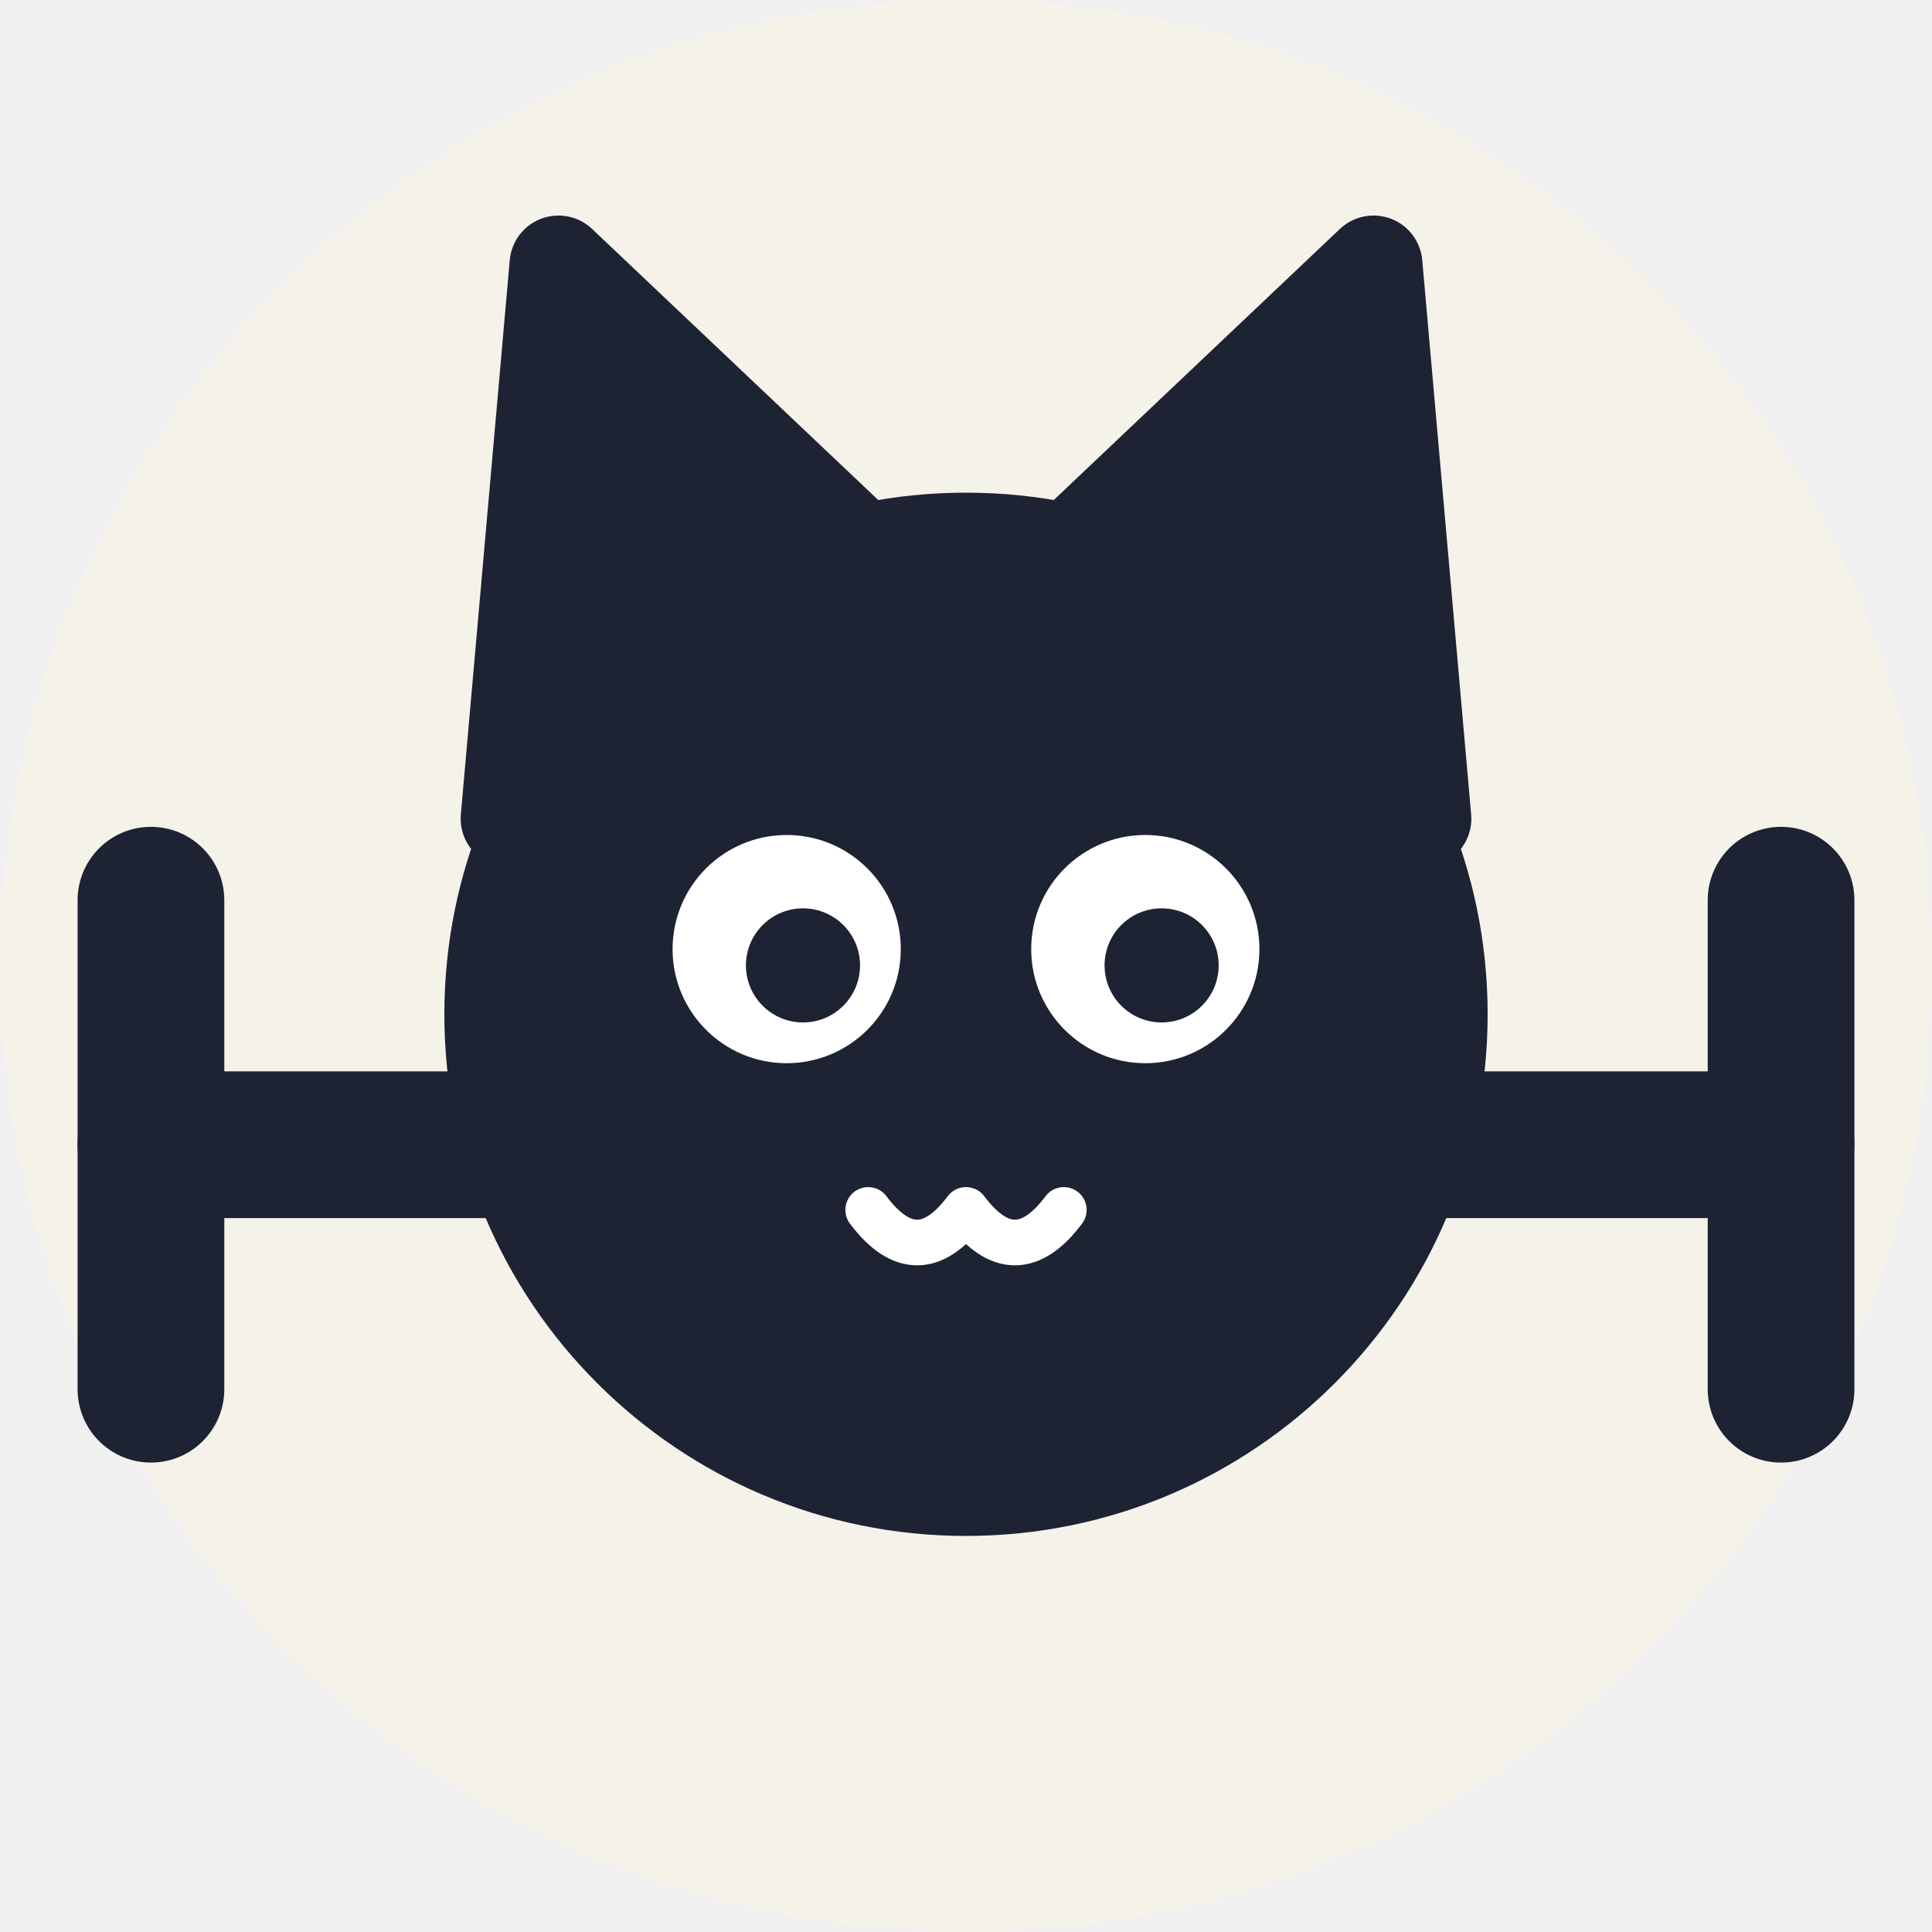
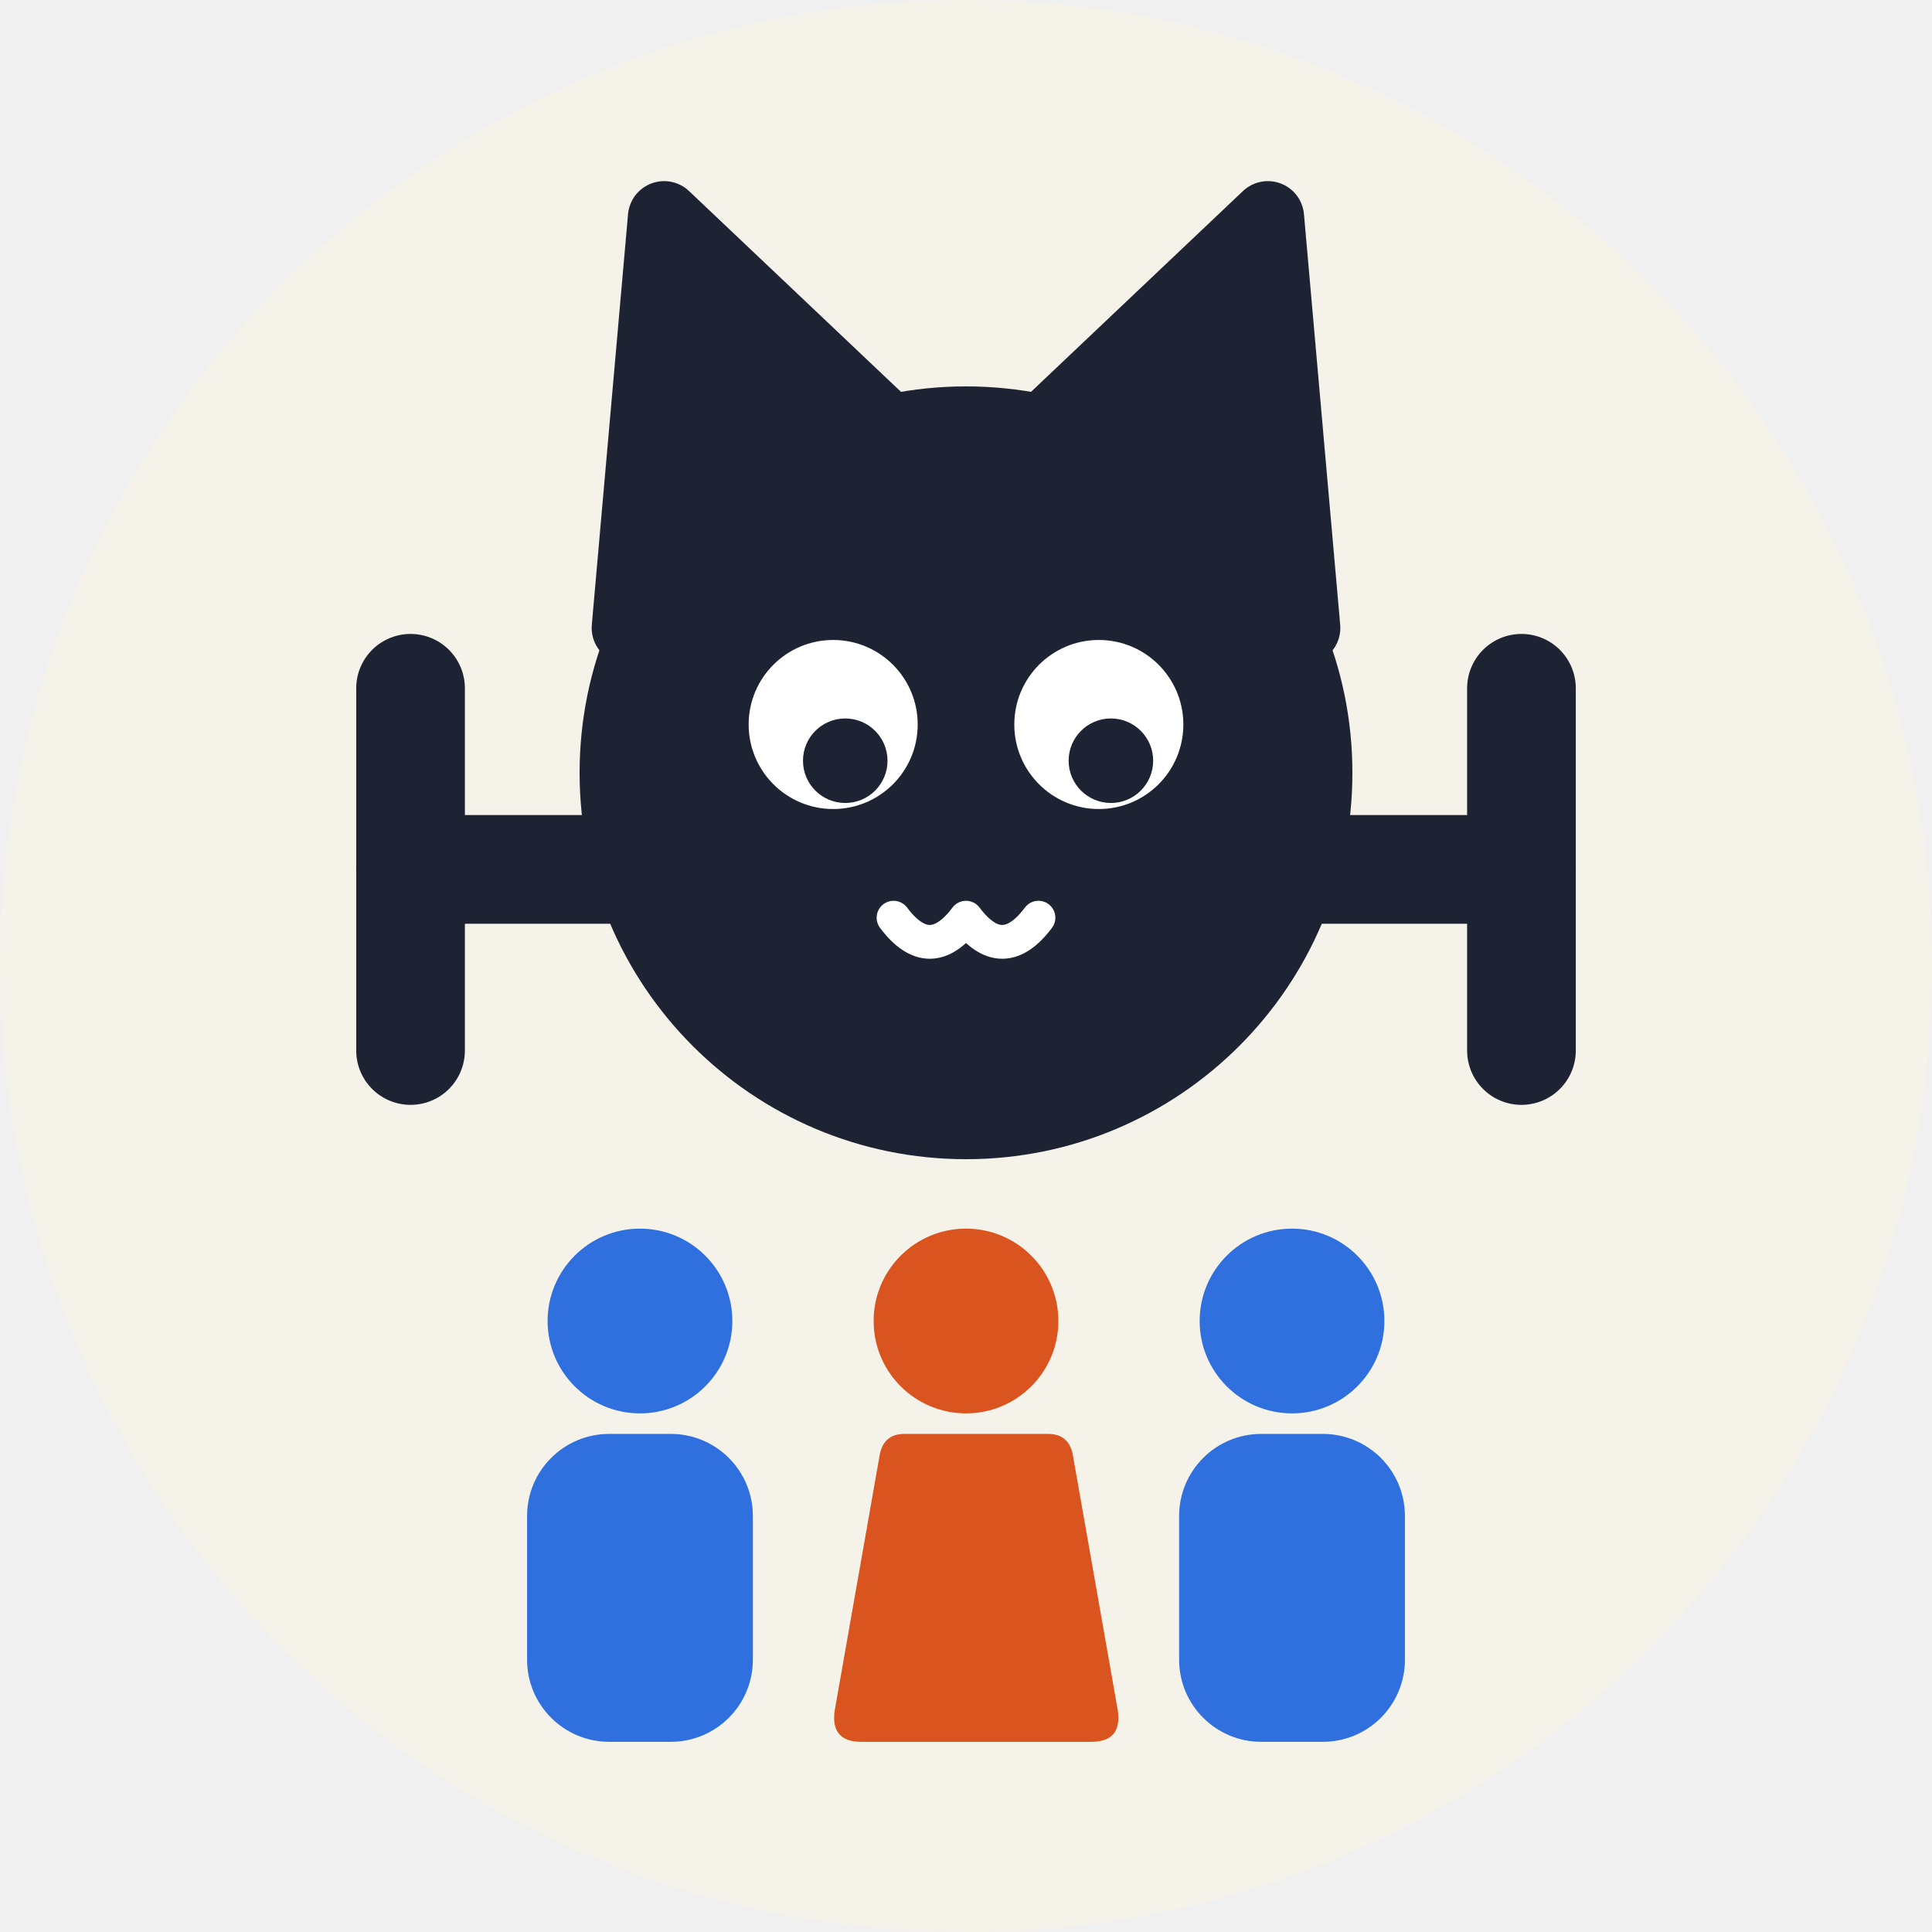
<svg xmlns="http://www.w3.org/2000/svg" viewBox="-80 -80 160 160" width="512" height="512">
  <circle r="80" fill="#F5F2EA" />
-   <g transform="translate(0,4) scale(1.35)">
+   <g transform="translate(0,-16)">
    <path d="M-28 -12 L-25 -46 L-6 -28 Z M28 -12 L25 -46 L6 -28 Z" fill="#1D2333" stroke="#1D2333" stroke-width="6" stroke-linejoin="round" />
-     <path d="M-20 8 Q-35.0 8.0 -50.0 8.0" fill="none" stroke="#1D2333" stroke-width="9" stroke-linecap="round" />
-     <line x1="-50.0" y1="-7.0" x2="-50.0" y2="23.0" stroke="#1D2333" stroke-width="9" stroke-linecap="round" />
-     <path d="M20 8 Q35.0 8.0 50.0 8.0" fill="none" stroke="#1D2333" stroke-width="9" stroke-linecap="round" />
-     <line x1="50.0" y1="-7.0" x2="50.0" y2="23.0" stroke="#1D2333" stroke-width="9" stroke-linecap="round" />
+     <path d="M-20 8 Q-33.0 8.0 -46.0 8.0" fill="none" stroke="#1D2333" stroke-width="9" stroke-linecap="round" />
+     <line x1="-46.0" y1="-7.0" x2="-46.0" y2="23.0" stroke="#1D2333" stroke-width="9" stroke-linecap="round" />
+     <path d="M20 8 Q33.0 8.0 46.0 8.0" fill="none" stroke="#1D2333" stroke-width="9" stroke-linecap="round" />
+     <line x1="46.0" y1="-7.0" x2="46.0" y2="23.0" stroke="#1D2333" stroke-width="9" stroke-linecap="round" />
    <circle r="32" fill="#1D2333" />
    <circle cx="-11" cy="-4" r="7" fill="#FFFFFF" />
-     <circle cx="-10" cy="-3" r="3.5" fill="#1D2333" />
+     <circle cx="-10" cy="-1" r="3.5" fill="#1D2333" />
    <circle cx="11" cy="-4" r="7" fill="#FFFFFF" />
-     <circle cx="12" cy="-3" r="3.5" fill="#1D2333" />
+     <circle cx="12" cy="-1" r="3.5" fill="#1D2333" />
    <path d="M-6 12 q3 4 6 0 q3 4 6 0" stroke="#FFFFFF" stroke-width="2.8" fill="none" stroke-linecap="round" stroke-linejoin="round" />
  </g>
+   <g transform="translate(-27,60) scale(0.85)" fill="#2F6FDE">
+     <circle cx="0" cy="-36" r="9" />
+     <rect x="-11" y="-25" width="22" height="30" rx="8" />
+   </g>
+   <g transform="translate(0,60) scale(0.85)" fill="#D9541E">
+     <circle cx="0" cy="-36" r="9" />
+     <path d="M-8 -25 h16 q2 0 2.4 2 l4.4 25 q0.4 3 -2.6 3 h-22.4 q-3 0 -2.6 -3 l4.4 -25 q0.4 -2 2.4 -2 z" />
+   </g>
+   <g transform="translate(27,60) scale(0.85)" fill="#2F6FDE">
+     <circle cx="0" cy="-36" r="9" />
+     <rect x="-11" y="-25" width="22" height="30" rx="8" />
+   </g>
</svg>
